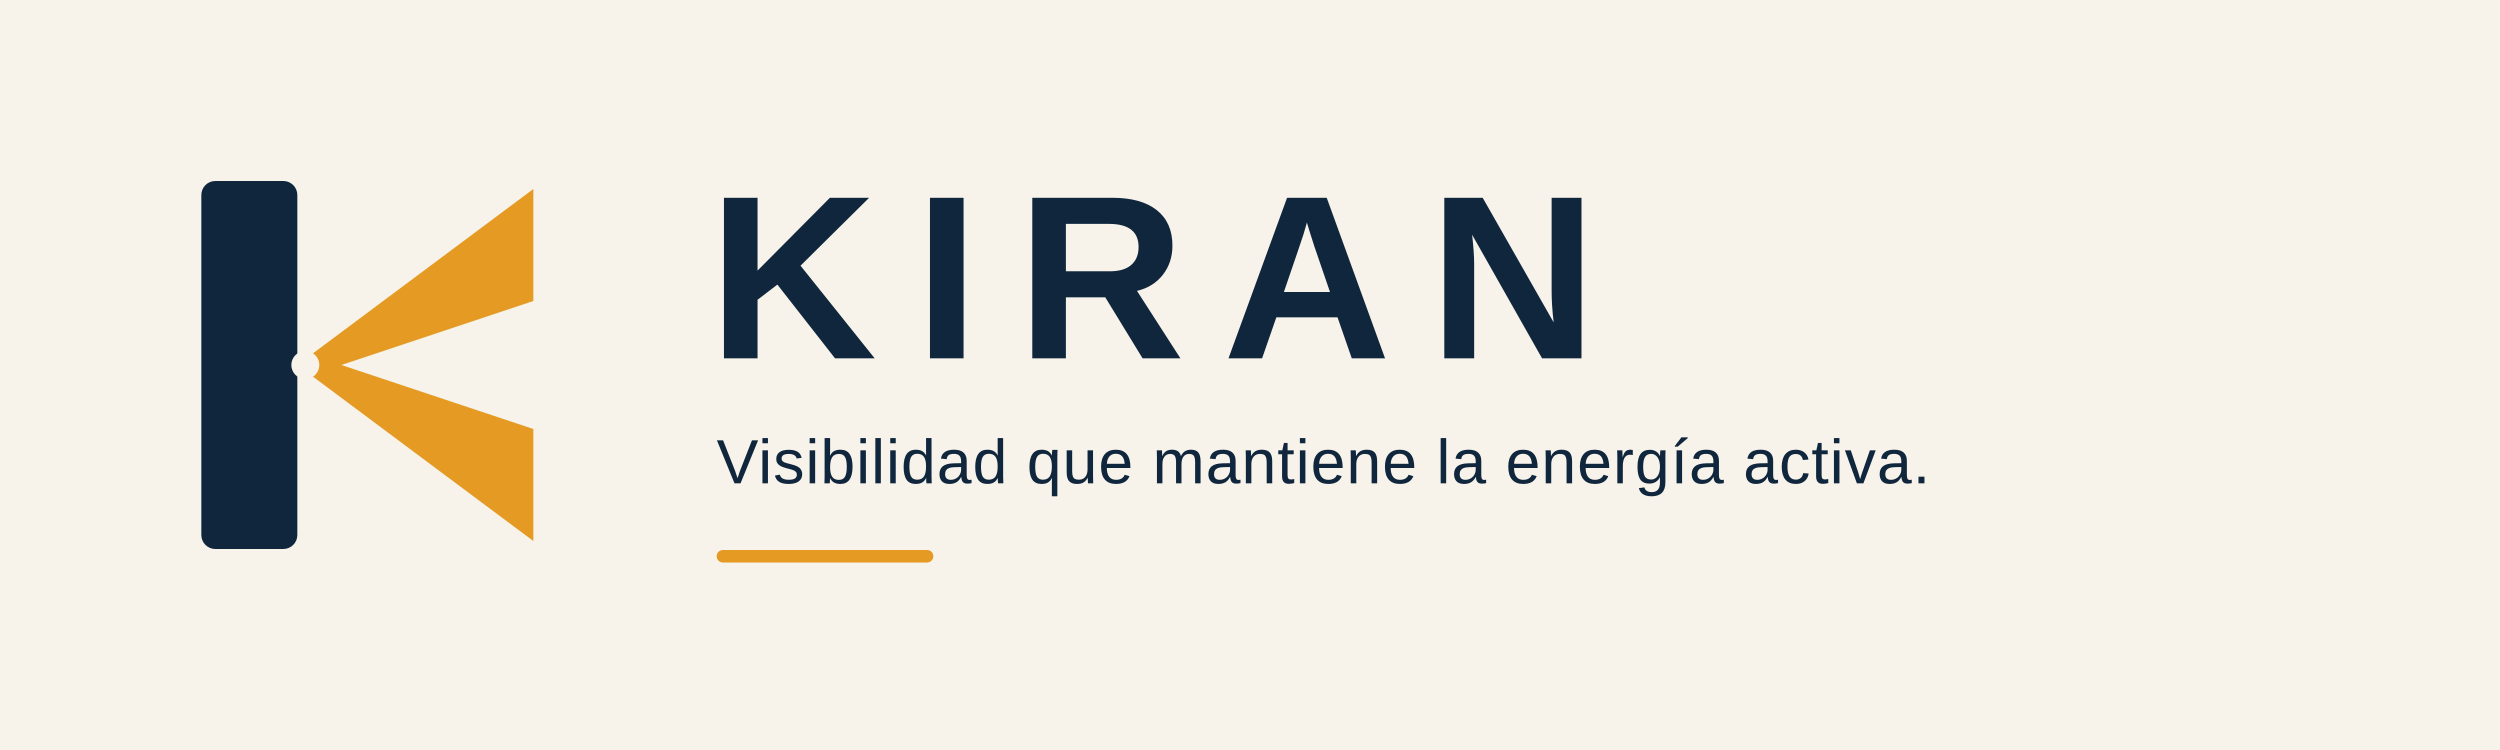
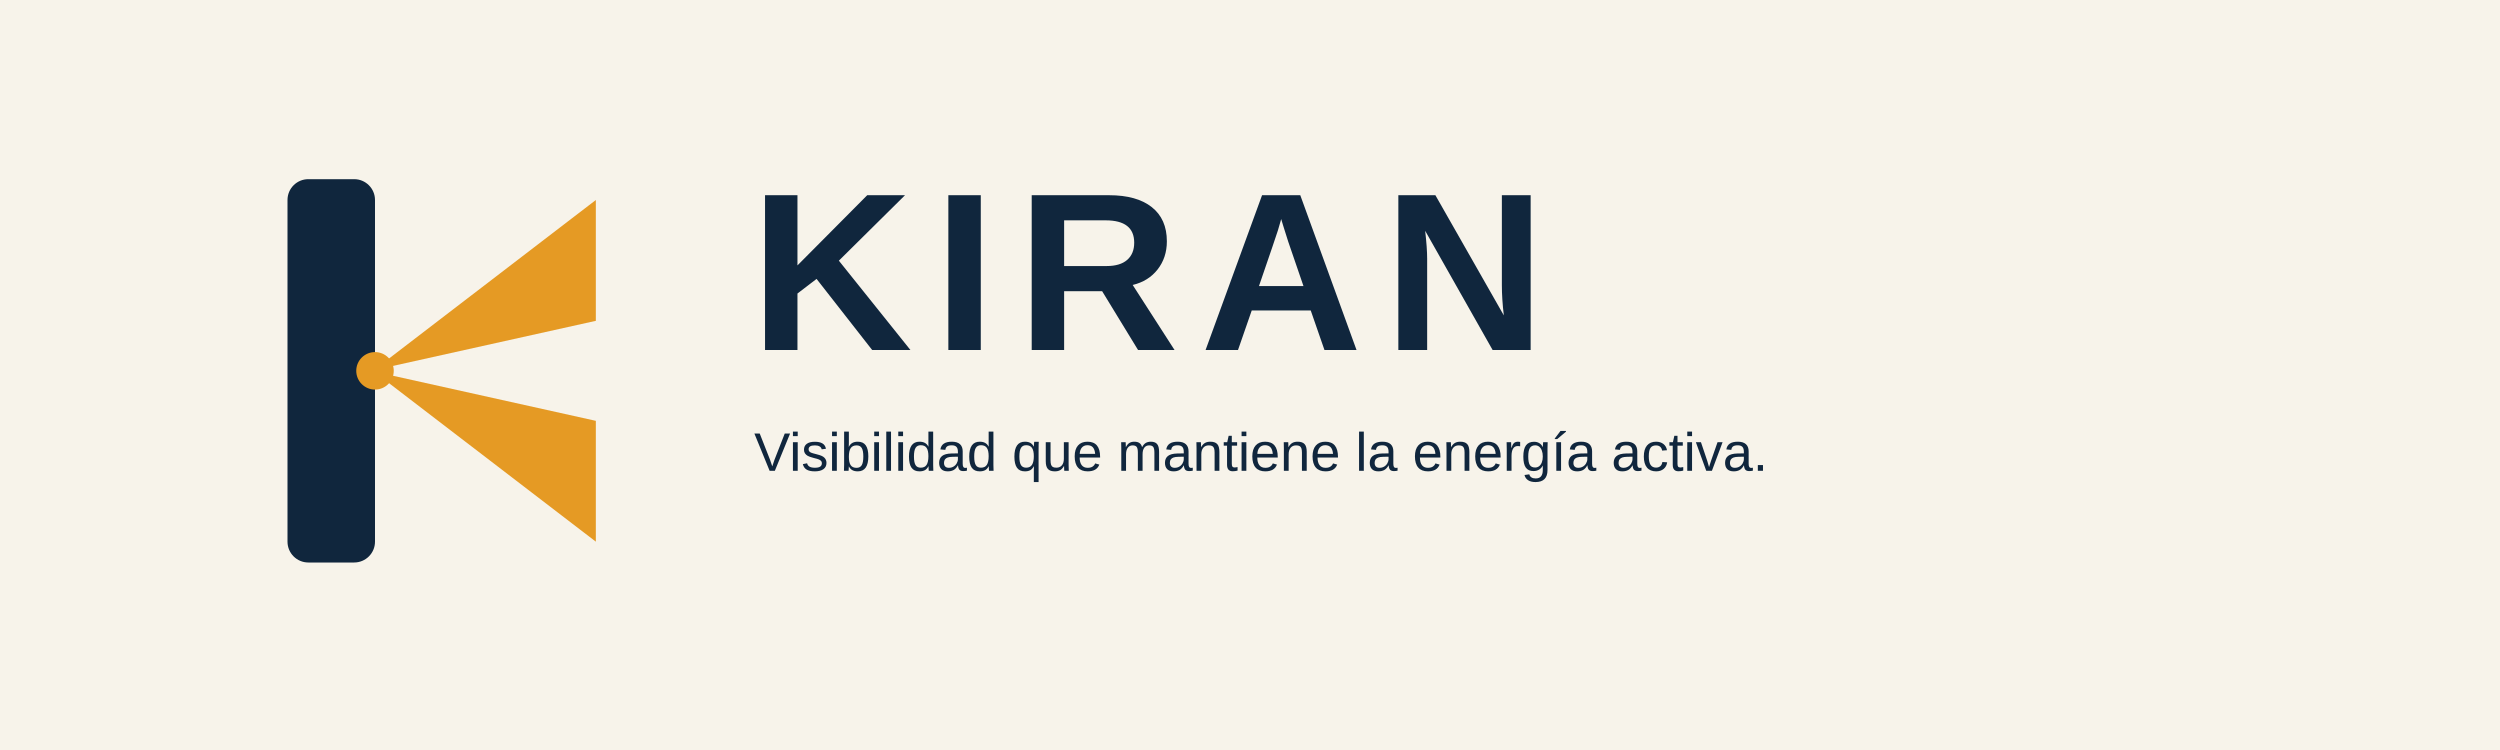
<svg xmlns="http://www.w3.org/2000/svg" viewBox="0 0 1200 360" role="img" aria-labelledby="title desc">
  <rect width="1200" height="360" fill="#F7F3EA" />
-   <g transform="translate(64 60) scale(.96)">
-     <rect x="34" y="28" width="48" height="184" rx="7" fill="#10263D" />
-     <path d="M82 120L200 32V88L92 124Z" fill="#E59A24" />
-     <path d="M82 120L200 208V152L92 116Z" fill="#E59A24" />
-     <circle cx="86" cy="120" r="7" fill="#F7F3EA" />
+   <g transform="translate(88 58)">
+     <rect x="50" y="28" width="42" height="184" rx="10" fill="#10263D" />
+     <path d="M91 120L198 38V96L99 118Z" fill="#E59A24" />
+     <path d="M91 120L198 202V144L99 122Z" fill="#E59A24" />
+     <circle cx="92" cy="120" r="9" fill="#E59A24" />
  </g>
-   <g fill="#10263D" font-family="'Aptos Display','Montserrat','Arial',sans-serif">
-     <text x="340" y="172" font-size="112" font-weight="700" letter-spacing="18">KIRAN</text>
-     <text x="344" y="232" font-size="30" font-weight="500" letter-spacing=".5">Visibilidad que mantiene la energía activa.</text>
+   <g fill="#10263D" font-family="'Montserrat','Aptos Display','Arial',sans-serif">
+     <text x="360" y="168" font-size="108" font-weight="700" letter-spacing="10">KIRAN</text>
+     <text x="362" y="226" font-size="26" font-weight="500">Visibilidad que mantiene la energía activa.</text>
  </g>
-   <rect x="344" y="264" width="104" height="6" rx="3" fill="#E59A24" />
</svg>
